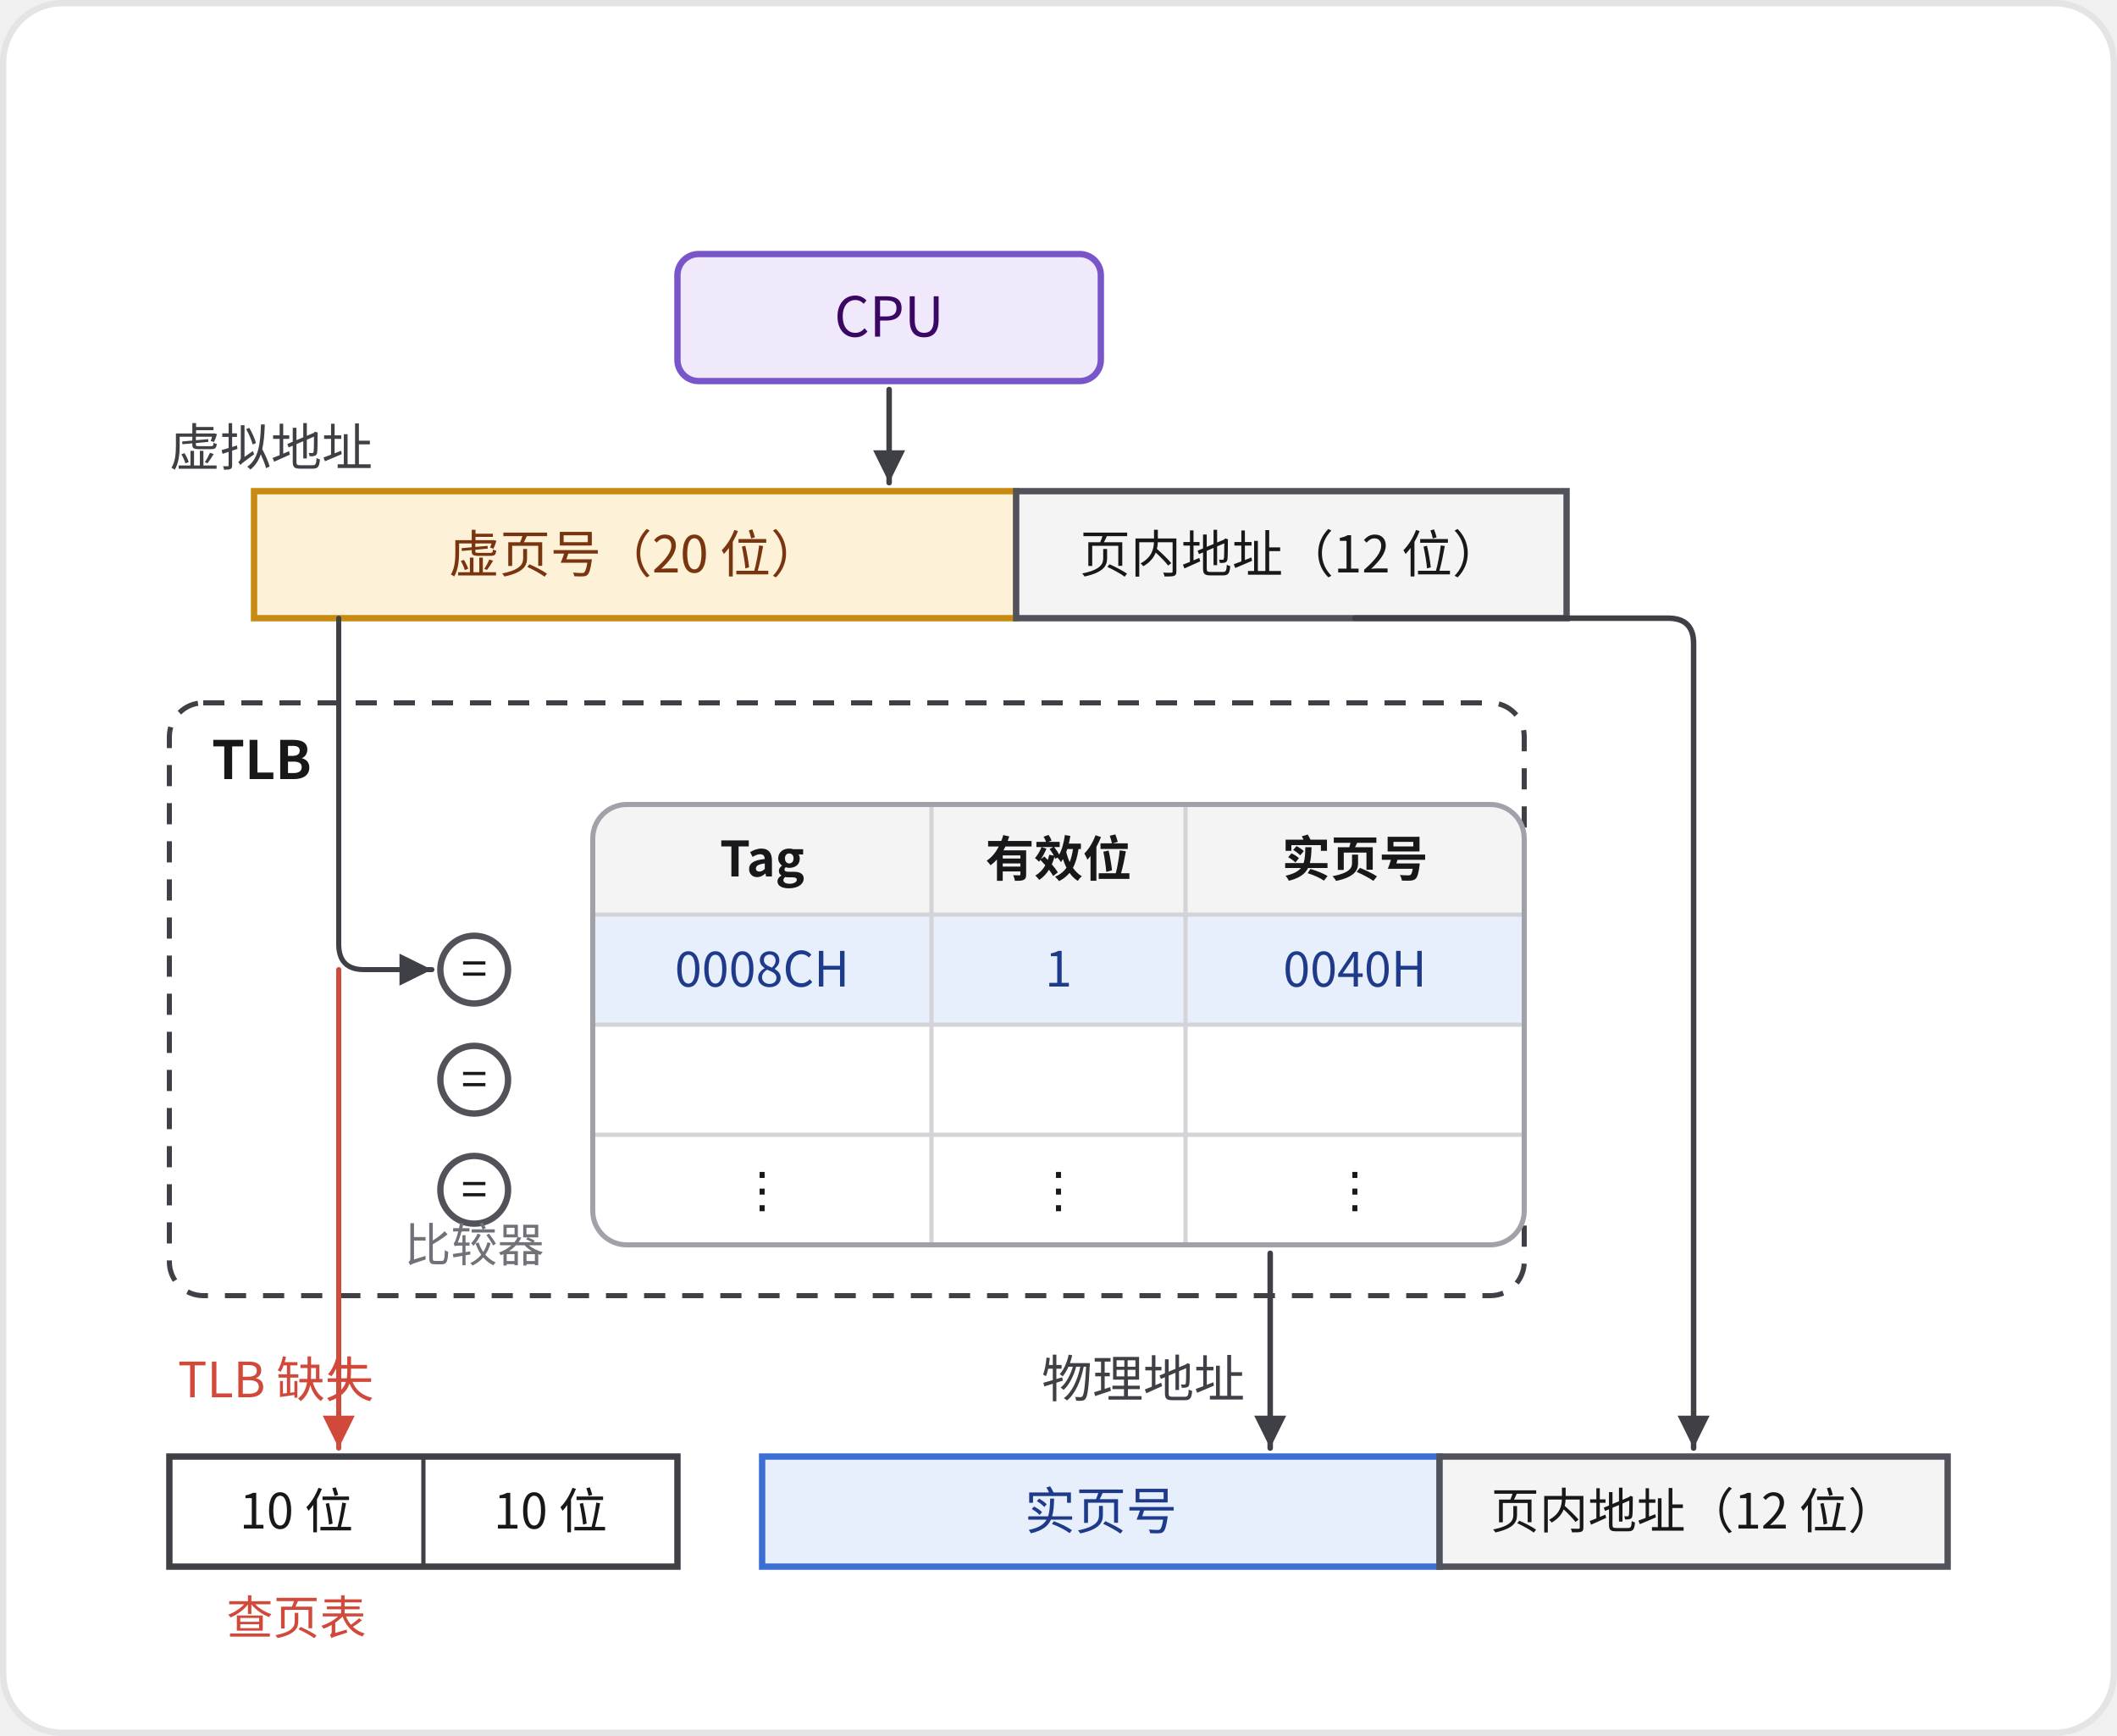
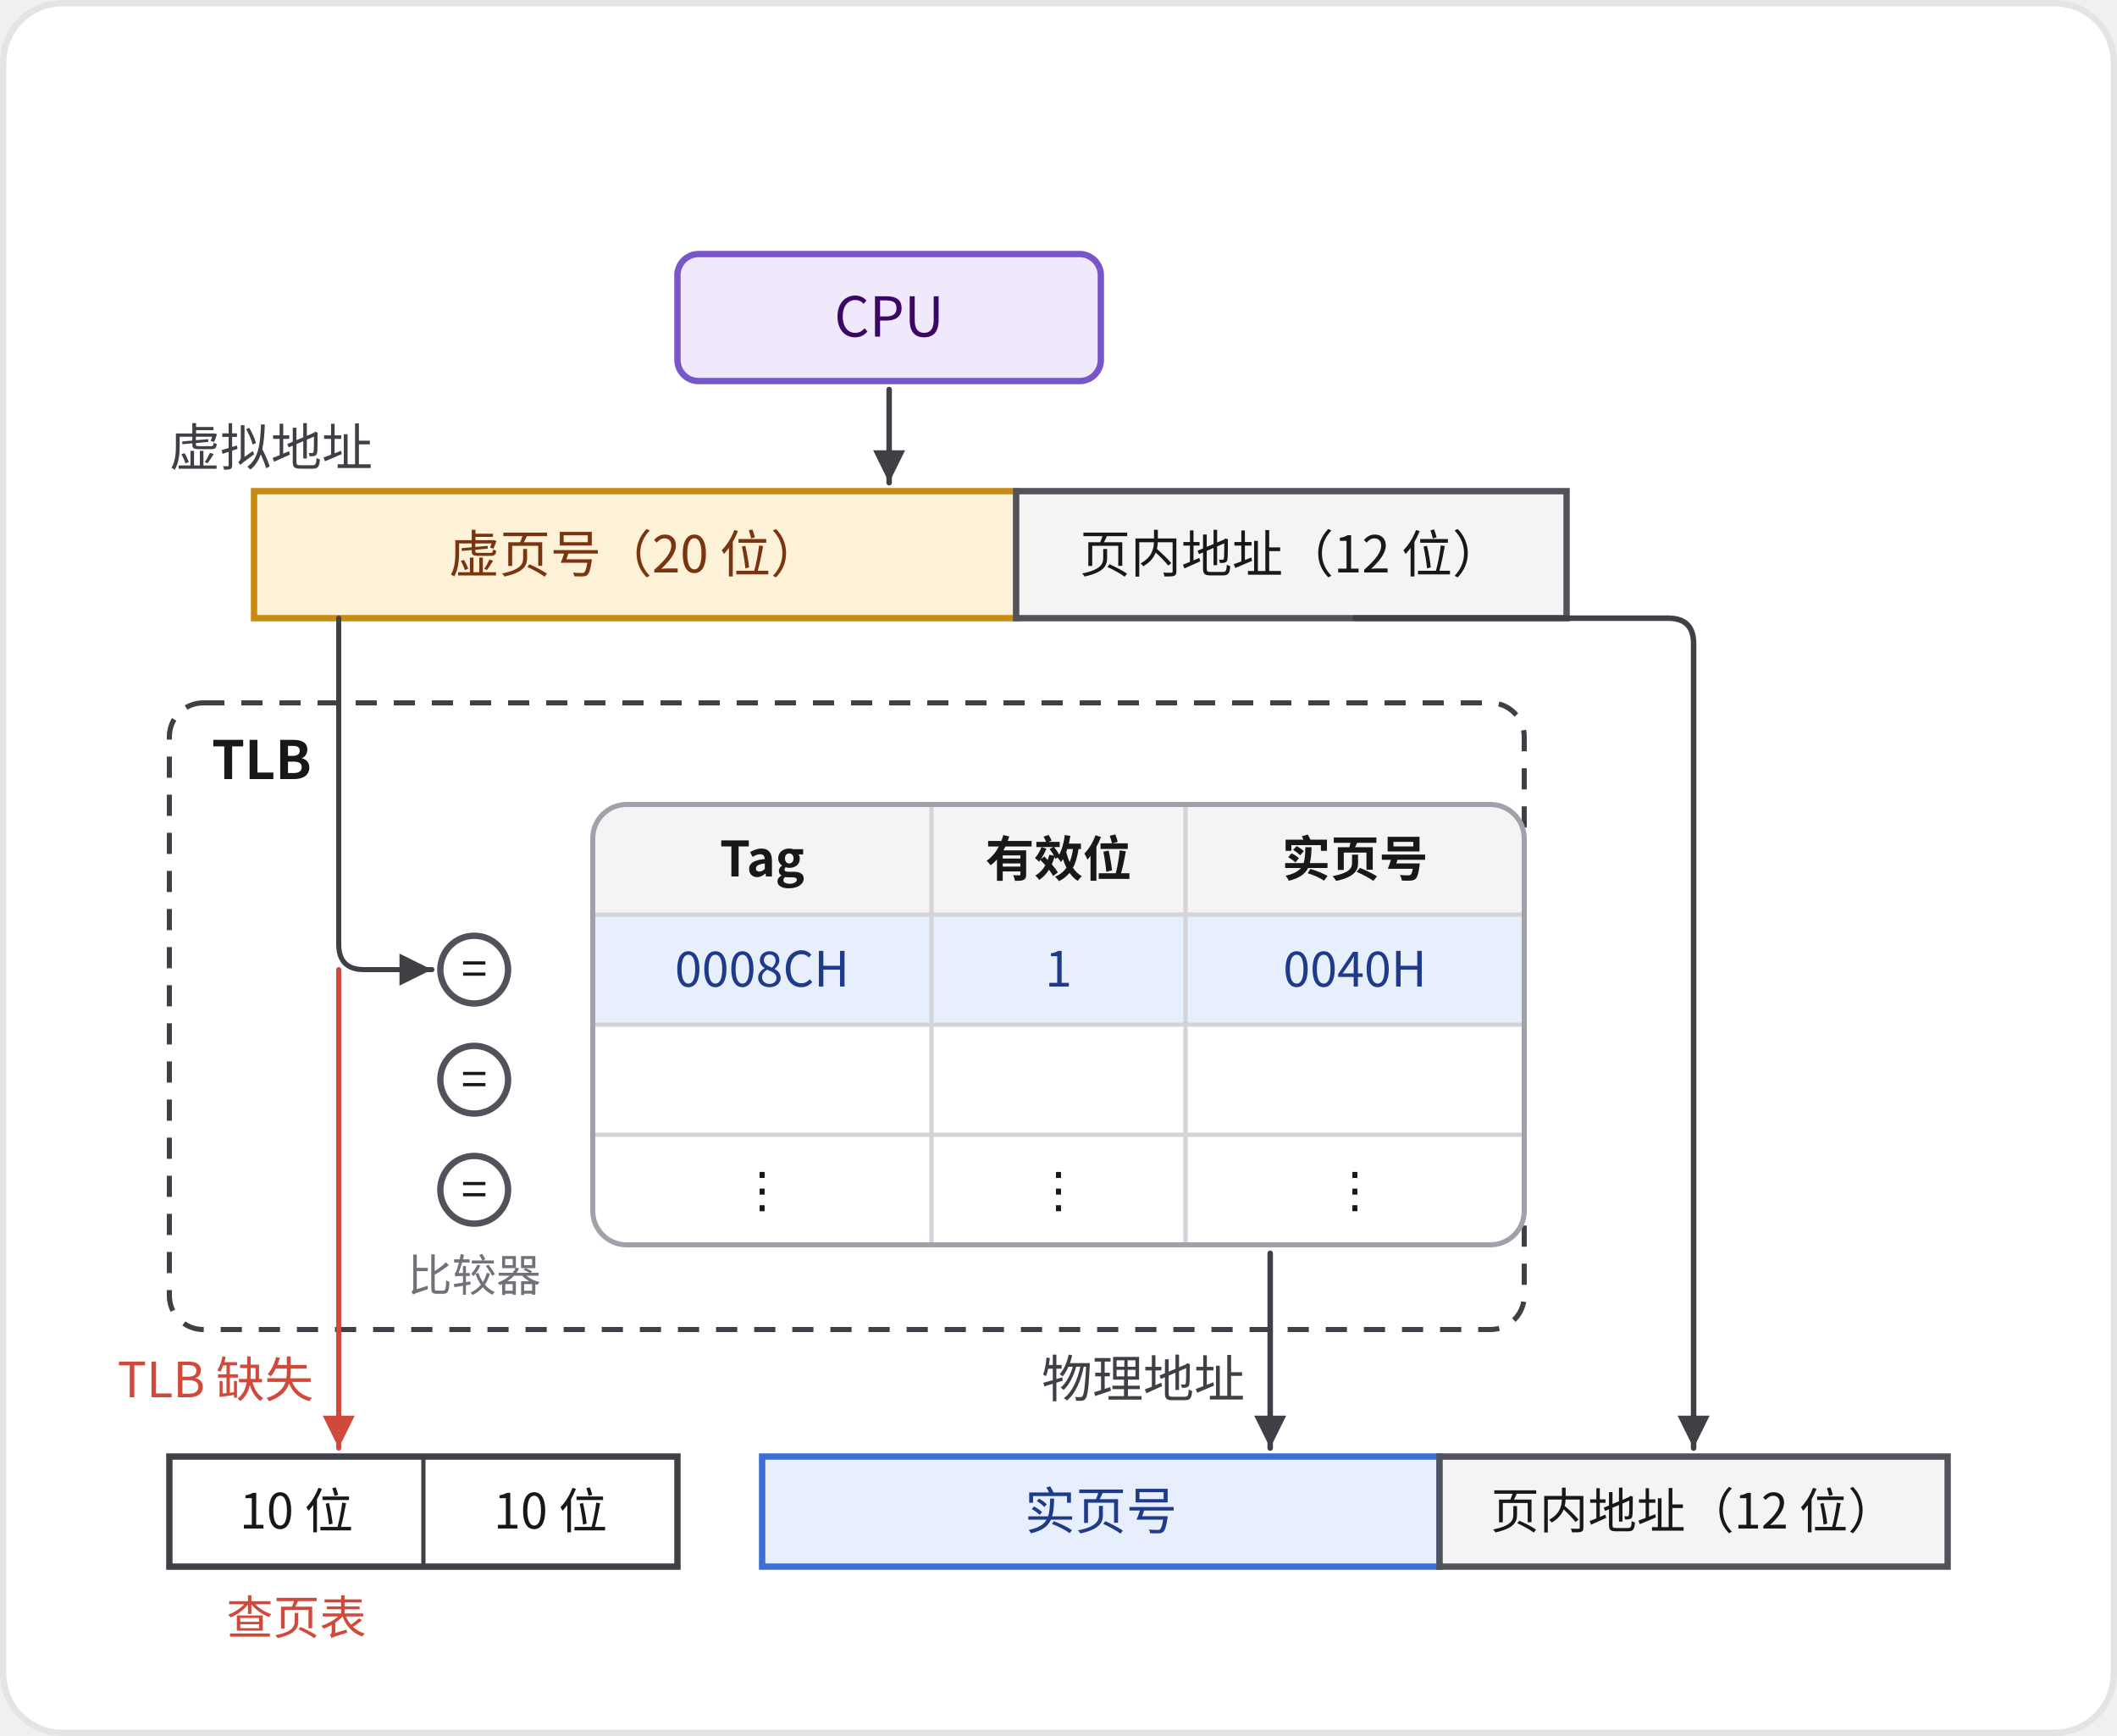
<svg xmlns="http://www.w3.org/2000/svg" viewBox="0 0 500 410" width="500" height="410" font-family="'PingFang SC','Hiragino Sans GB','Microsoft YaHei','Noto Sans CJK SC','Source Han Sans SC',system-ui,sans-serif" font-size="15" xml:space="preserve" style="white-space:pre" role="img" aria-label="TLB + Cache 第一步：虚拟地址经 TLB（或页表）转换为物理地址">
  <defs>
    <marker id="a3f3f46" viewBox="0 0 10 10" refX="8.5" refY="5" markerWidth="9" markerHeight="9" orient="auto" markerUnits="userSpaceOnUse">
      <path d="M0 0.8L8.5 5 0 9.2z" fill="#3f3f46" />
    </marker>
    <marker id="ad1493a" viewBox="0 0 10 10" refX="8.5" refY="5" markerWidth="9" markerHeight="9" orient="auto" markerUnits="userSpaceOnUse">
      <path d="M0 0.8L8.5 5 0 9.2z" fill="#d1493a" />
    </marker>
  </defs>
  <rect x="0.75" y="0.75" width="498.5" height="408.5" rx="14" fill="#ffffff" stroke="#e4e4e7" stroke-width="1.5" />
  <rect x="160" y="60" width="100" height="30" rx="5" fill="#efe9fb" stroke="#7856c9" stroke-width="1.5" />
  <text x="210" y="79.5" font-size="13" fill="#3b0764" text-anchor="middle">CPU</text>
  <text x="40" y="110" font-size="12" fill="#3f3f46">虚拟地址</text>
  <rect x="60" y="116" width="180" height="30" rx="0" fill="#fdf1d8" stroke="#c98a12" stroke-width="1.5" />
  <text x="150" y="135.2" font-size="12" fill="#78350f" text-anchor="middle">虚页号（20 位）</text>
  <rect x="240" y="116" width="130" height="30" rx="0" fill="#f4f4f5" stroke="#52525b" stroke-width="1.5" />
  <text x="305" y="135.2" font-size="12" fill="#18181b" text-anchor="middle">页内地址（12 位）</text>
  <path d="M210 92L210 114" fill="none" stroke="#3f3f46" stroke-width="1.3" stroke-linecap="round" stroke-linejoin="round" marker-end="url(#a3f3f46)" />
-   <rect x="40" y="166" width="320" height="140" rx="8" fill="none" stroke="#3f3f46" stroke-width="1.2" stroke-dasharray="5 4" />
+   <rect x="40" y="166" width="320" height="148" rx="8" fill="none" stroke="#3f3f46" stroke-width="1.2" stroke-dasharray="5 4" />
  <text x="50" y="184" font-size="12.5" fill="#18181b" font-weight="700">TLB</text>
  <rect x="140" y="216" width="80" height="26" rx="0" fill="#e8effc" stroke="none" stroke-width="0" />
  <rect x="220" y="216" width="60" height="26" rx="0" fill="#e8effc" stroke="none" stroke-width="0" />
  <rect x="280" y="216" width="80" height="26" rx="0" fill="#e8effc" stroke="none" stroke-width="0" />
  <path d="M140 216V198Q140 190 148 190H352Q360 190 360 198V216Z" fill="#f4f4f5" />
  <path d="M140 216L360 216" fill="none" stroke="#d4d4d8" stroke-width="1" stroke-linecap="round" stroke-linejoin="round" />
  <path d="M140 242L360 242" fill="none" stroke="#d4d4d8" stroke-width="1" stroke-linecap="round" stroke-linejoin="round" />
  <path d="M140 268L360 268" fill="none" stroke="#d4d4d8" stroke-width="1" stroke-linecap="round" stroke-linejoin="round" />
  <path d="M220 190L220 294" fill="none" stroke="#d4d4d8" stroke-width="1" stroke-linecap="round" stroke-linejoin="round" />
  <path d="M280 190L280 294" fill="none" stroke="#d4d4d8" stroke-width="1" stroke-linecap="round" stroke-linejoin="round" />
  <rect x="140" y="190" width="220" height="104" rx="8" fill="none" stroke="#a1a1aa" stroke-width="1.2" />
  <text x="180" y="207" font-size="11.5" fill="#18181b" text-anchor="middle" font-weight="600">Tag</text>
  <text x="250" y="207" font-size="11.5" fill="#18181b" text-anchor="middle" font-weight="600">有效位</text>
  <text x="320" y="207" font-size="11.5" fill="#18181b" text-anchor="middle" font-weight="600">实页号</text>
  <text x="180" y="233" font-size="11.5" fill="#1e3a8a" text-anchor="middle">0008CH</text>
  <text x="250" y="233" font-size="11.5" fill="#1e3a8a" text-anchor="middle">1</text>
  <text x="320" y="233" font-size="11.5" fill="#1e3a8a" text-anchor="middle">0040H</text>
  <text x="180" y="259" font-size="11.5" fill="#18181b" text-anchor="middle" />
  <text x="250" y="259" font-size="11.5" fill="#18181b" text-anchor="middle" />
  <text x="320" y="259" font-size="11.5" fill="#18181b" text-anchor="middle" />
  <text x="180" y="285" font-size="11.5" fill="#18181b" text-anchor="middle">⋮</text>
  <text x="250" y="285" font-size="11.5" fill="#18181b" text-anchor="middle">⋮</text>
  <text x="320" y="285" font-size="11.5" fill="#18181b" text-anchor="middle">⋮</text>
  <circle cx="112" cy="229" r="8" fill="#ffffff" stroke="#52525b" stroke-width="1.5" />
  <text x="112" y="232.8" font-size="11" fill="#18181b" text-anchor="middle" font-weight="500">=</text>
  <circle cx="112" cy="255" r="8" fill="#ffffff" stroke="#52525b" stroke-width="1.5" />
  <text x="112" y="258.9" font-size="11" fill="#18181b" text-anchor="middle" font-weight="500">=</text>
  <circle cx="112" cy="281" r="8" fill="#ffffff" stroke="#52525b" stroke-width="1.5" />
  <text x="112" y="284.9" font-size="11" fill="#18181b" text-anchor="middle" font-weight="500">=</text>
-   <text x="112" y="298" font-size="11" fill="#71717a" text-anchor="middle">比较器</text>
+   <text x="112" y="305" font-size="10.5" fill="#71717a" text-anchor="middle">比较器</text>
  <path d="M80 146L80 223Q80 229 86 229L102 229" fill="none" stroke="#3f3f46" stroke-width="1.2" stroke-linecap="round" stroke-linejoin="round" marker-end="url(#a3f3f46)" />
-   <text x="42" y="330" font-size="11.5" fill="#d1493a">TLB 缺失</text>
+   <text x="74" y="330" font-size="11.5" fill="#d1493a" text-anchor="end">TLB 缺失</text>
  <path d="M80 229L80 342" fill="none" stroke="#d1493a" stroke-width="1.2" stroke-linecap="round" stroke-linejoin="round" marker-end="url(#ad1493a)" />
  <rect x="40" y="344" width="60" height="26" rx="0" fill="#ffffff" stroke="none" stroke-width="0" />
  <rect x="100" y="344" width="60" height="26" rx="0" fill="#ffffff" stroke="none" stroke-width="0" />
  <rect x="40" y="344" width="120" height="26" rx="0" fill="none" stroke="#3f3f46" stroke-width="1.5" />
  <path d="M100 344L100 370" fill="none" stroke="#3f3f46" stroke-width="1" stroke-linecap="round" stroke-linejoin="round" />
  <text x="70" y="361" font-size="11.5" fill="#18181b" text-anchor="middle">10 位</text>
  <text x="130" y="361" font-size="11.5" fill="#18181b" text-anchor="middle">10 位</text>
  <text x="70" y="386" font-size="11" fill="#d1493a" text-anchor="middle">查页表</text>
  <text x="270" y="330" font-size="12" fill="#3f3f46" text-anchor="middle">物理地址</text>
  <rect x="180" y="344" width="160" height="26" rx="0" fill="#e8effc" stroke="#3b6fd4" stroke-width="1.5" />
  <text x="260" y="361.2" font-size="12" fill="#1e3a8a" text-anchor="middle">实页号</text>
  <rect x="340" y="344" width="120" height="26" rx="0" fill="#f4f4f5" stroke="#52525b" stroke-width="1.5" />
  <text x="400" y="361" font-size="11.5" fill="#18181b" text-anchor="middle">页内地址（12 位）</text>
  <path d="M300 296L300 342" fill="none" stroke="#3f3f46" stroke-width="1.3" stroke-linecap="round" stroke-linejoin="round" marker-end="url(#a3f3f46)" />
  <path d="M320 146L394 146Q400 146 400 152L400 342" fill="none" stroke="#3f3f46" stroke-width="1.3" stroke-linecap="round" stroke-linejoin="round" marker-end="url(#a3f3f46)" />
</svg>
